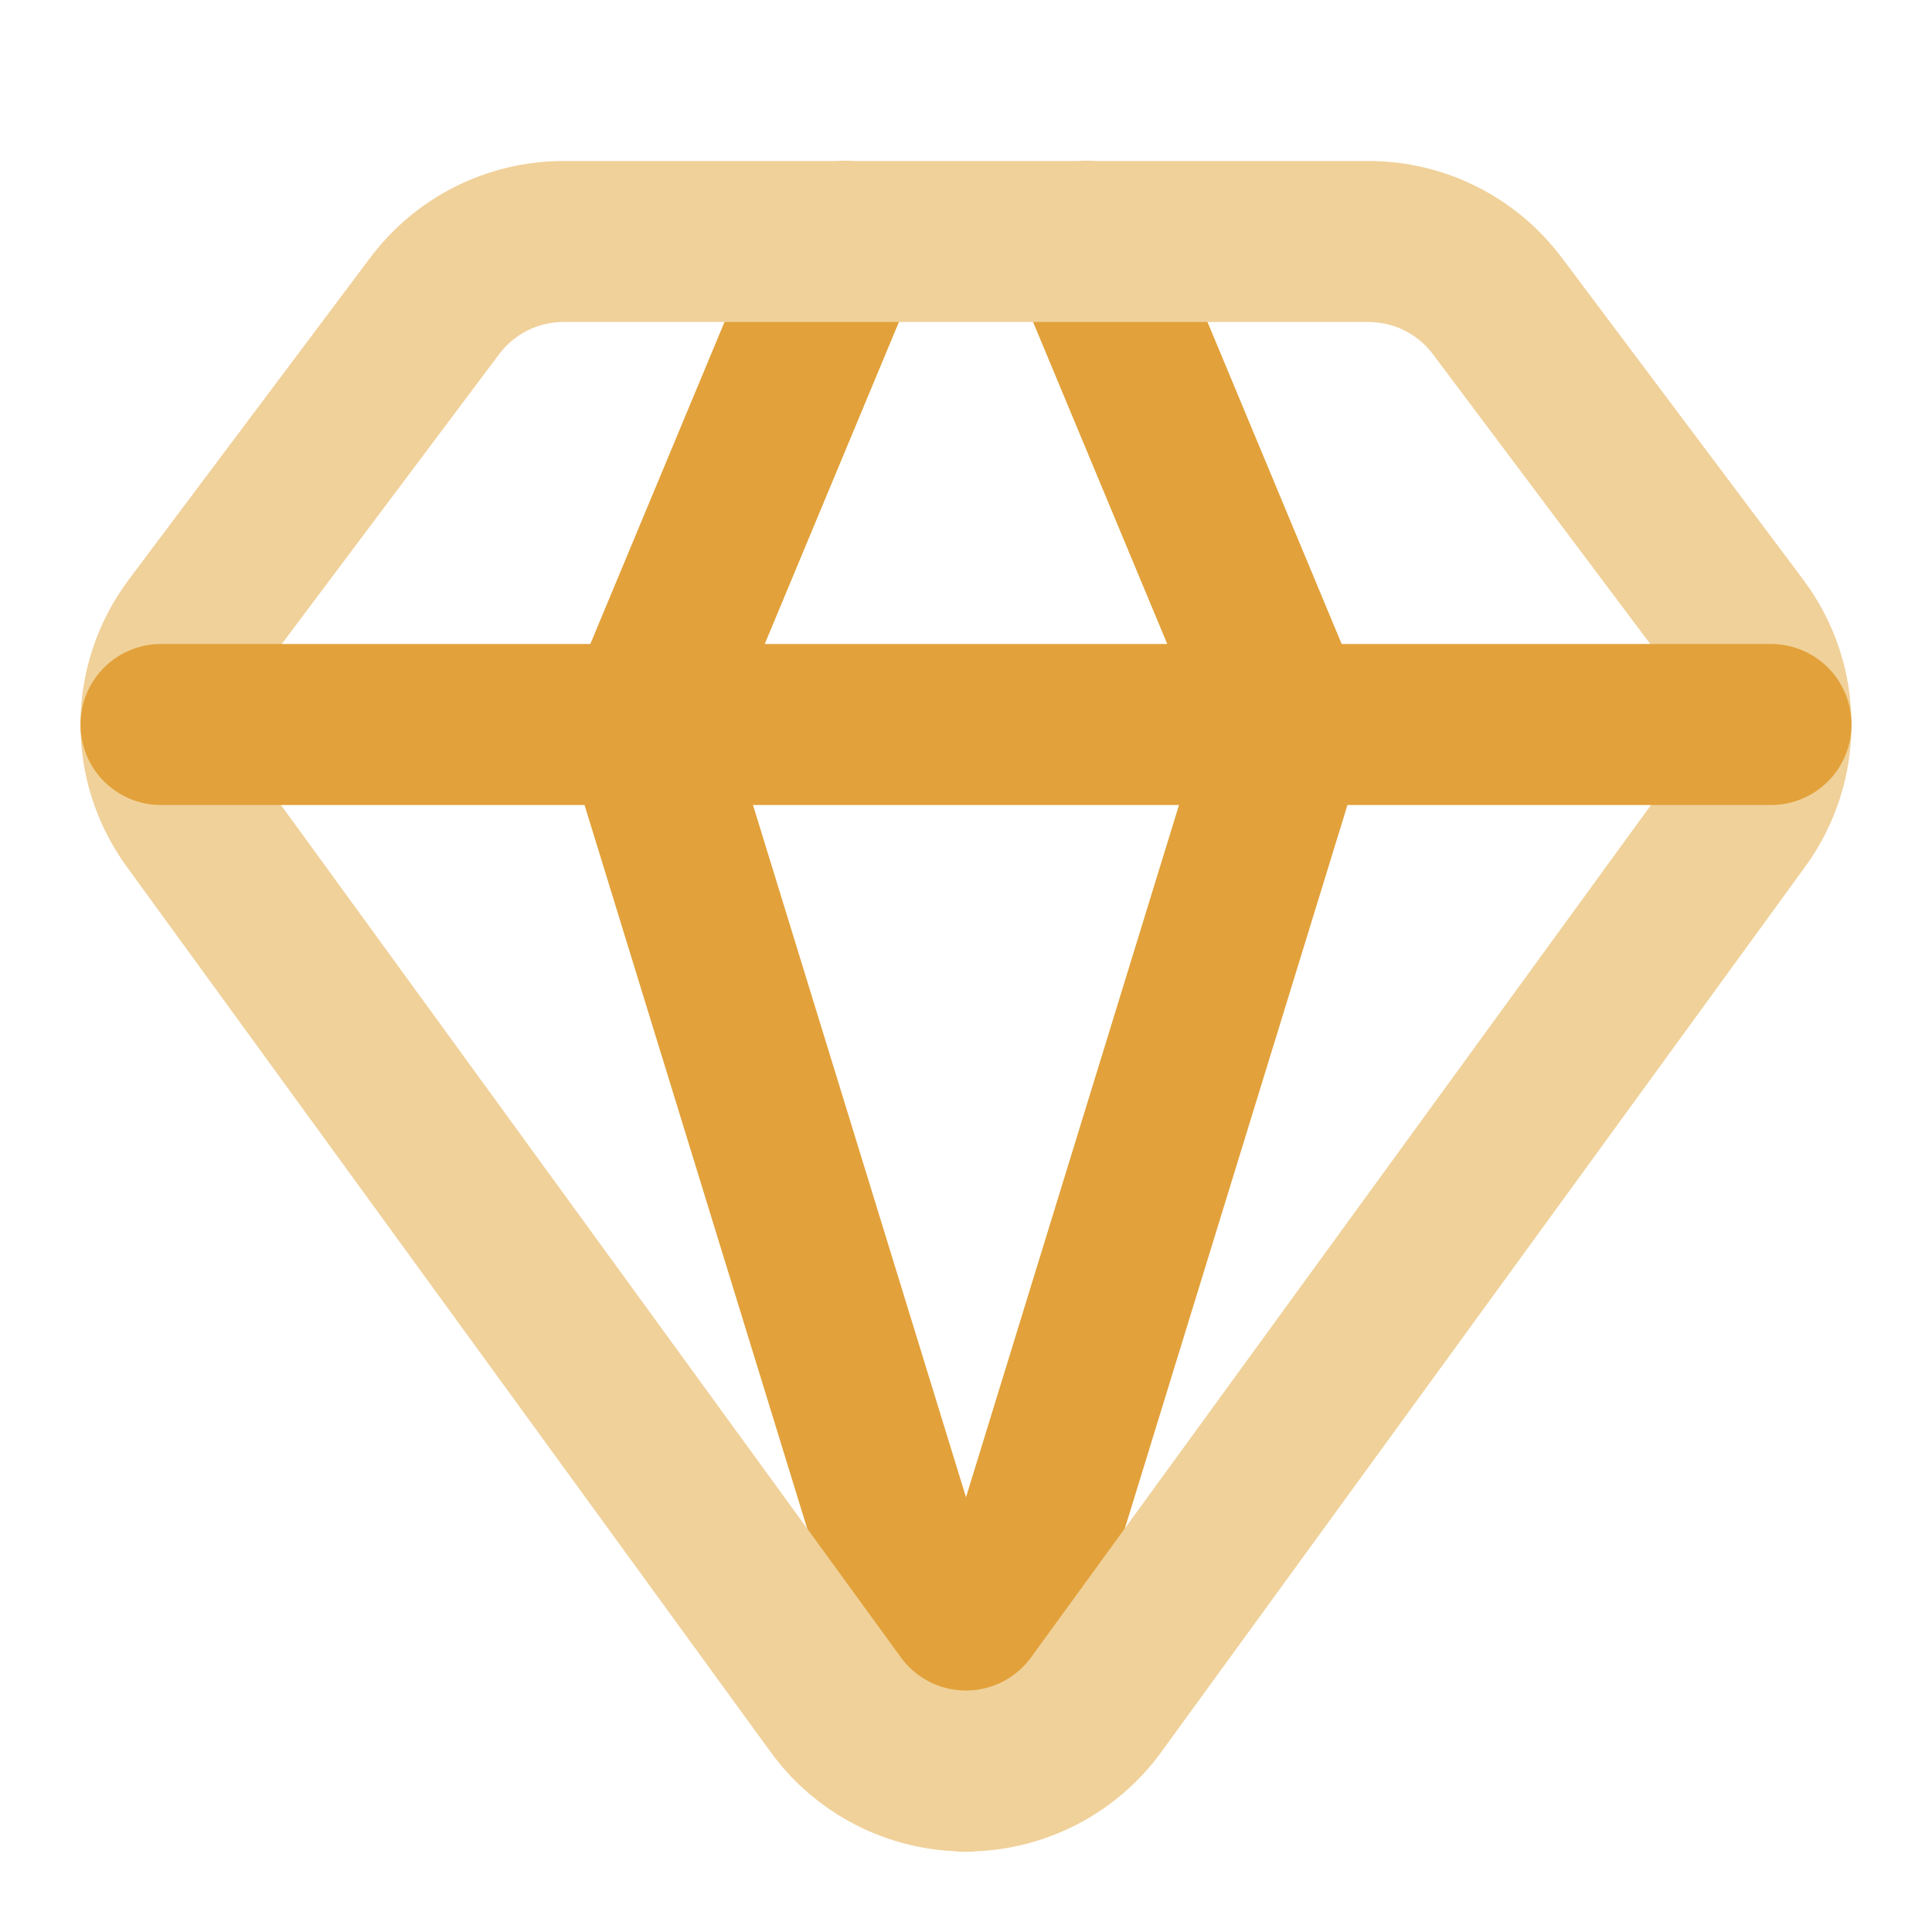
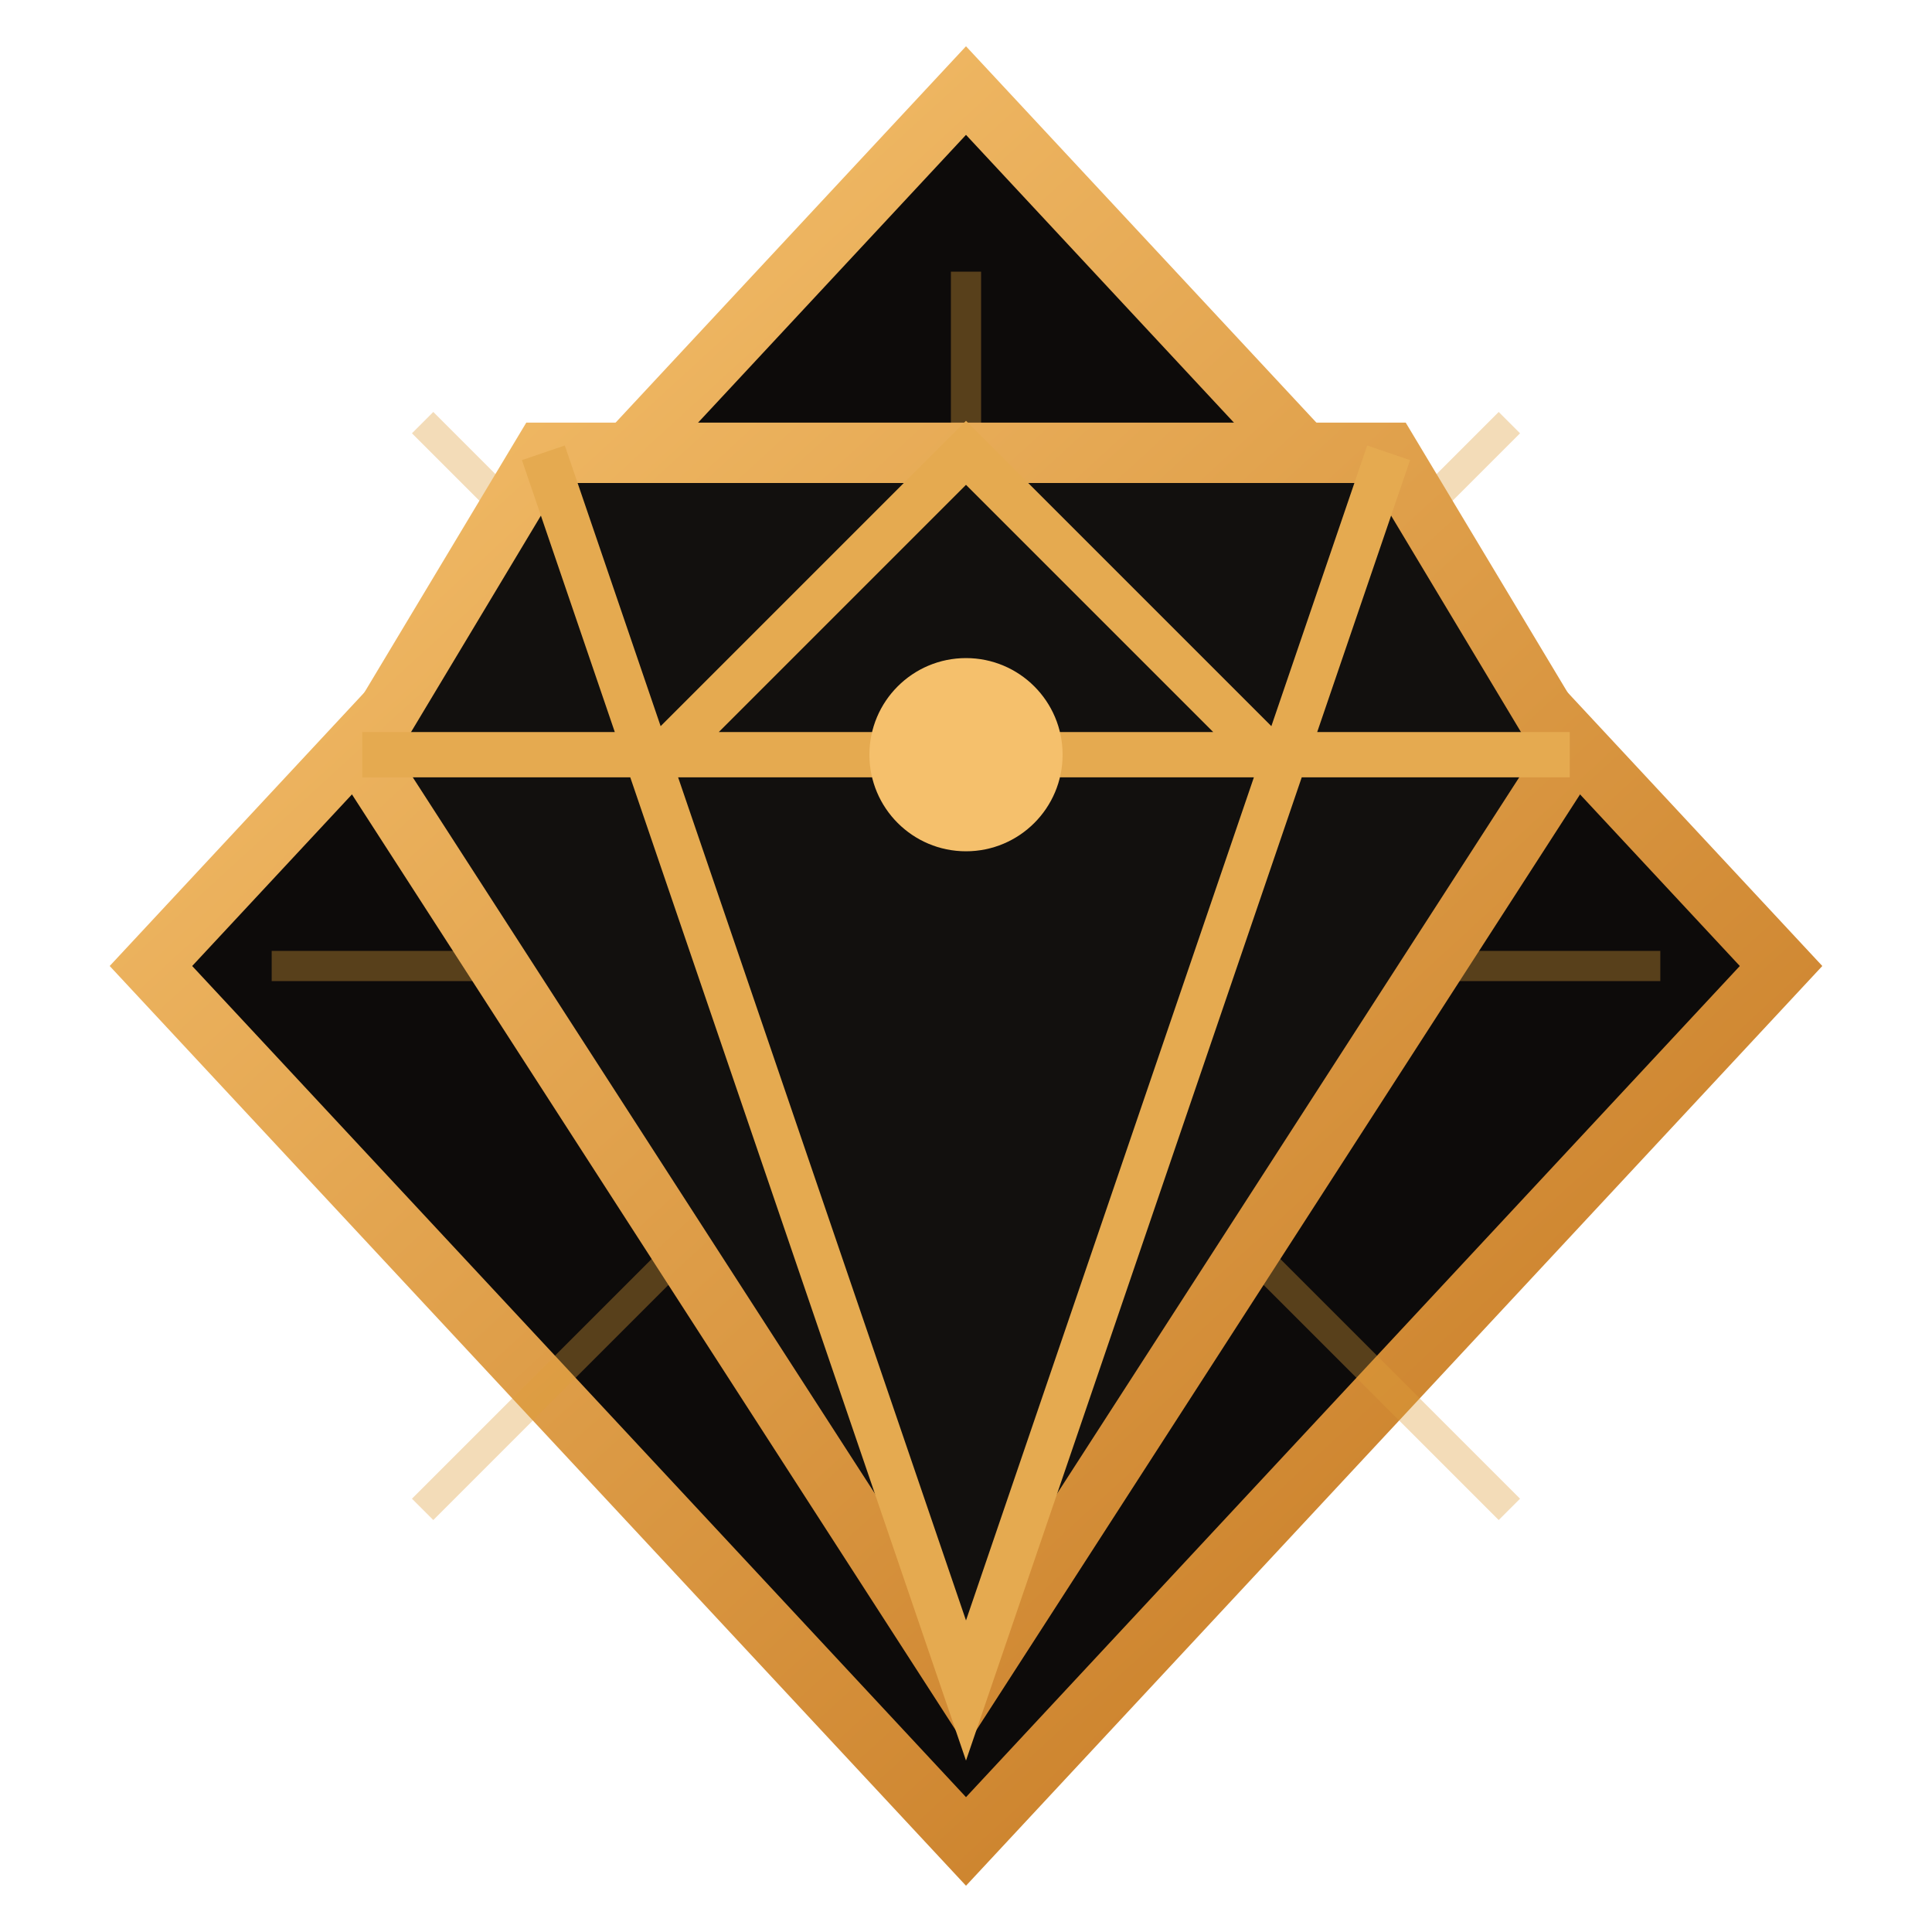
- <svg xmlns="http://www.w3.org/2000/svg" viewBox="0 0 24 24" fill="none">
-   <path d="M10.5 3 8 9l4 13 4-13-2.5-6" stroke="#e2a13a" stroke-width="2" stroke-linecap="round" stroke-linejoin="round" />
-   <path d="M17 3a2 2 0 0 1 1.6.8l3 4a2 2 0 0 1 .013 2.382l-7.99 10.986a2 2 0 0 1-3.247 0l-7.99-10.986A2 2 0 0 1 2.4 7.8l2.998-3.997A2 2 0 0 1 7 3z" stroke="#f0d19a" stroke-width="2" stroke-linecap="round" stroke-linejoin="round" />
-   <path d="M2 9h20" stroke="#e2a13a" stroke-width="2" stroke-linecap="round" stroke-linejoin="round" />
+ <svg xmlns="http://www.w3.org/2000/svg" viewBox="0 0 64 64" role="img" aria-labelledby="title">
+   <defs>
+     <linearGradient id="g" x1="10" y1="8" x2="54" y2="56" gradientUnits="userSpaceOnUse">
+       <stop stop-color="#f5c06c" />
+       <stop offset="1" stop-color="#c77b25" />
+     </linearGradient>
+   </defs>
+   <path d="M32 3 59 32 32 61 5 32 32 3Z" fill="#0d0b0a" stroke="url(#g)" stroke-width="2" />
+   <path d="M32 9v46M9 32h46M14 14l36 36M50 14 14 50" stroke="#df9d3b" stroke-width="1" opacity=".36" />
+   <path d="M18 15h28l6 10-20 31L12 25l6-10Z" fill="#12100e" stroke="url(#g)" stroke-width="2" />
+   <path d="M18 15 32 56 46 15M12 25h40M22 25l10-10 10 10" fill="none" stroke="#e5aa50" stroke-width="1.5" />
+   <circle cx="32" cy="25" r="3.2" fill="#f5c06c" />
</svg>
